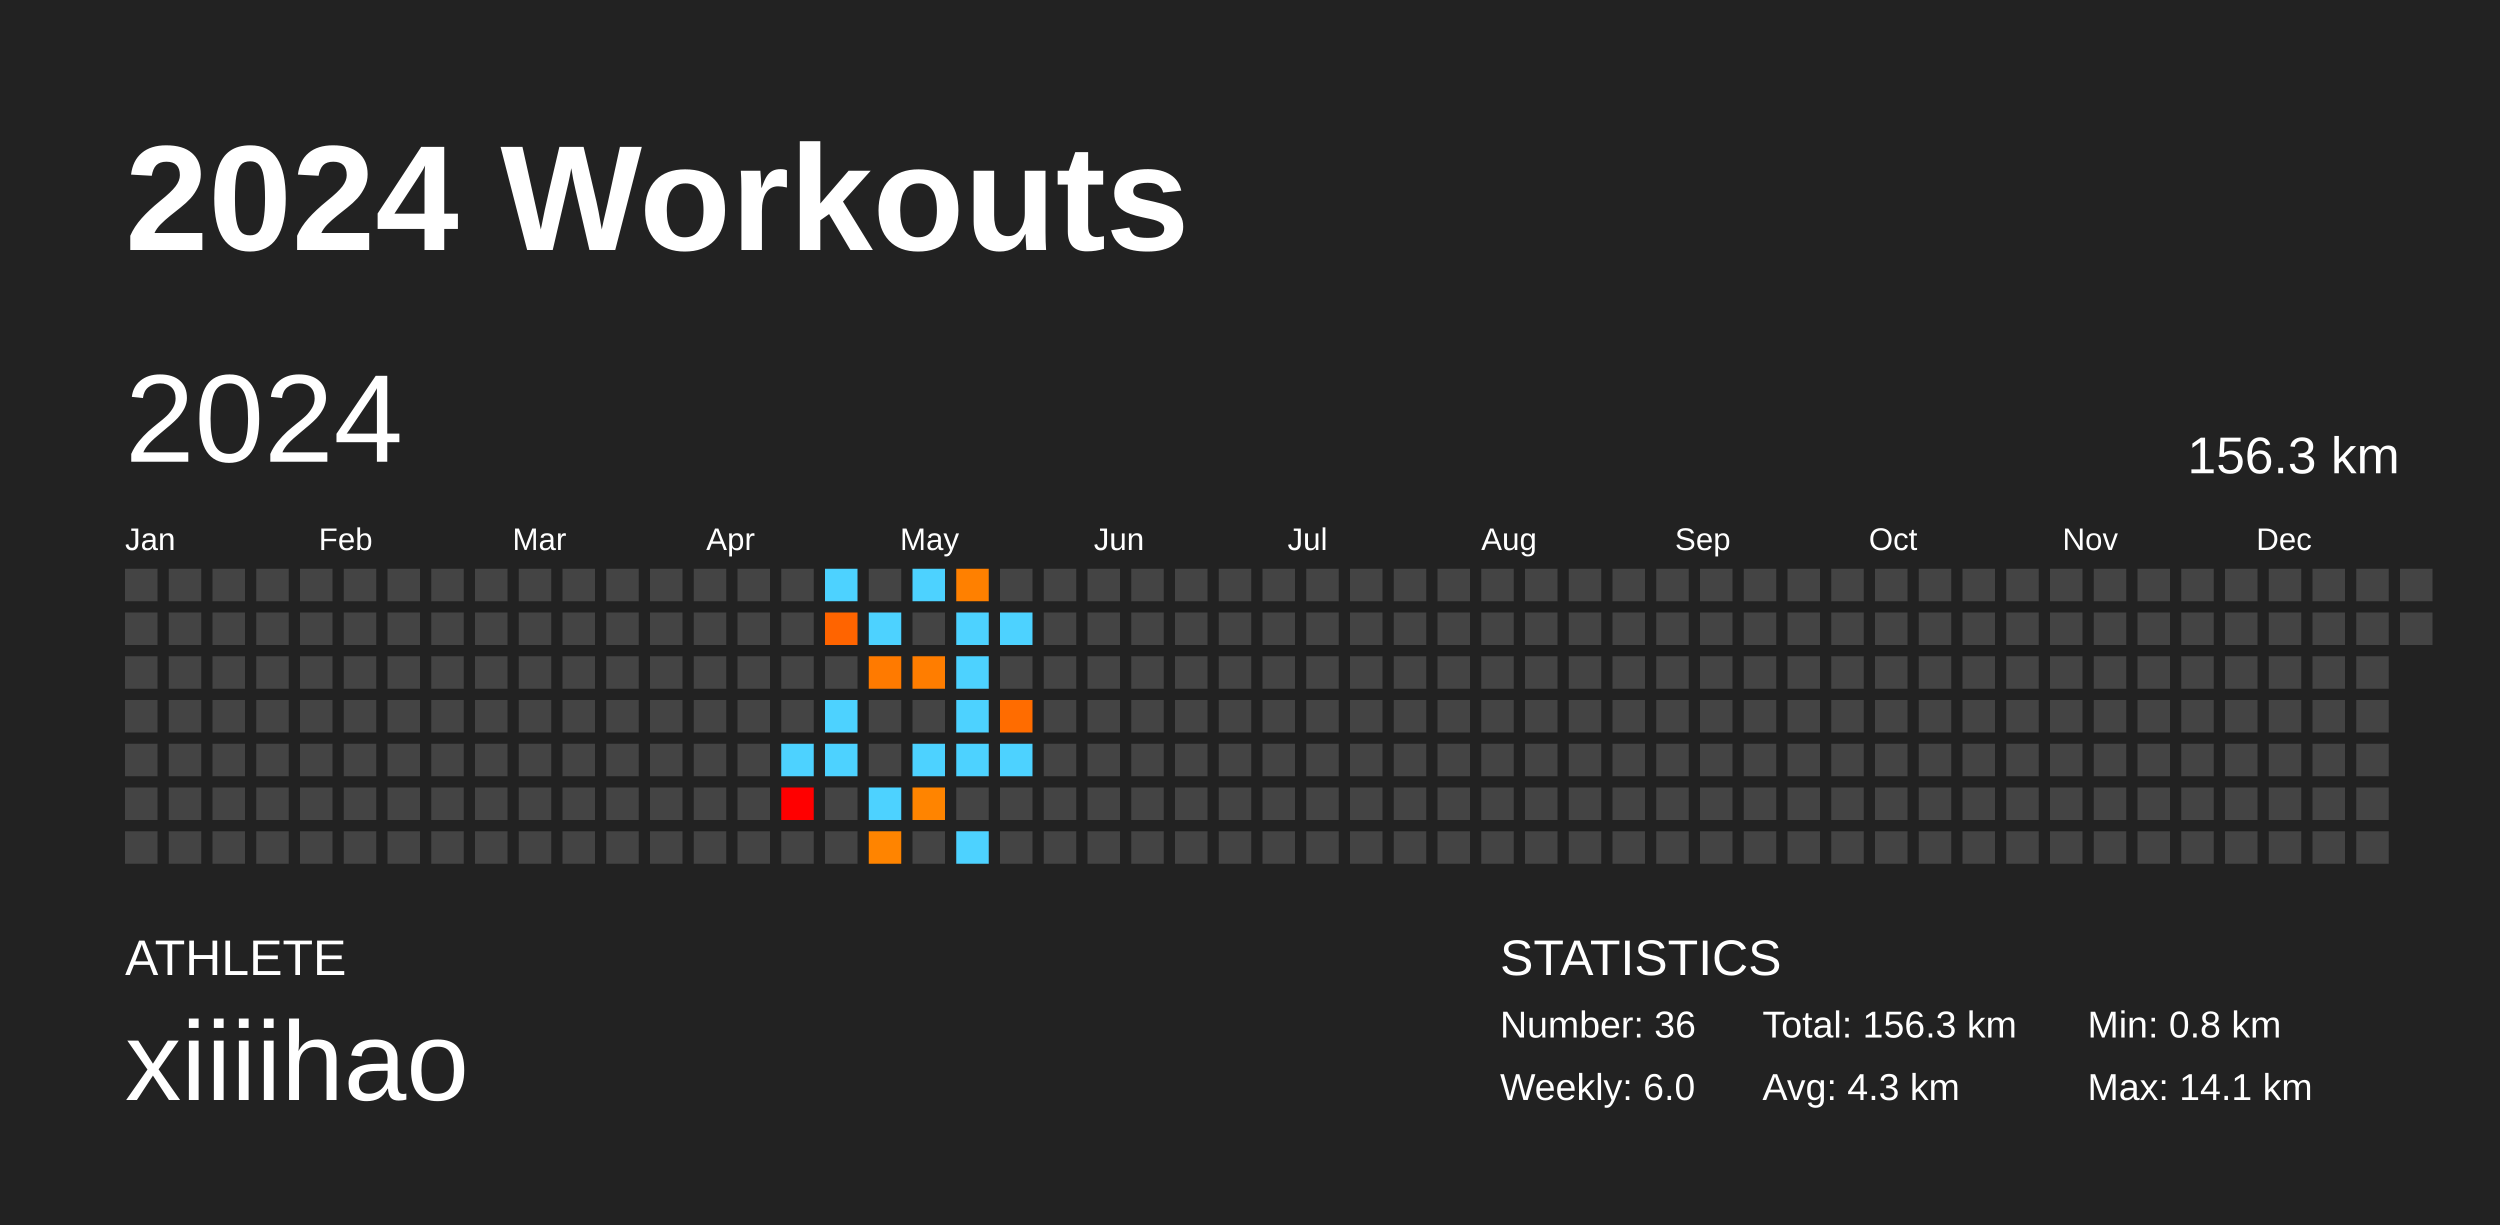
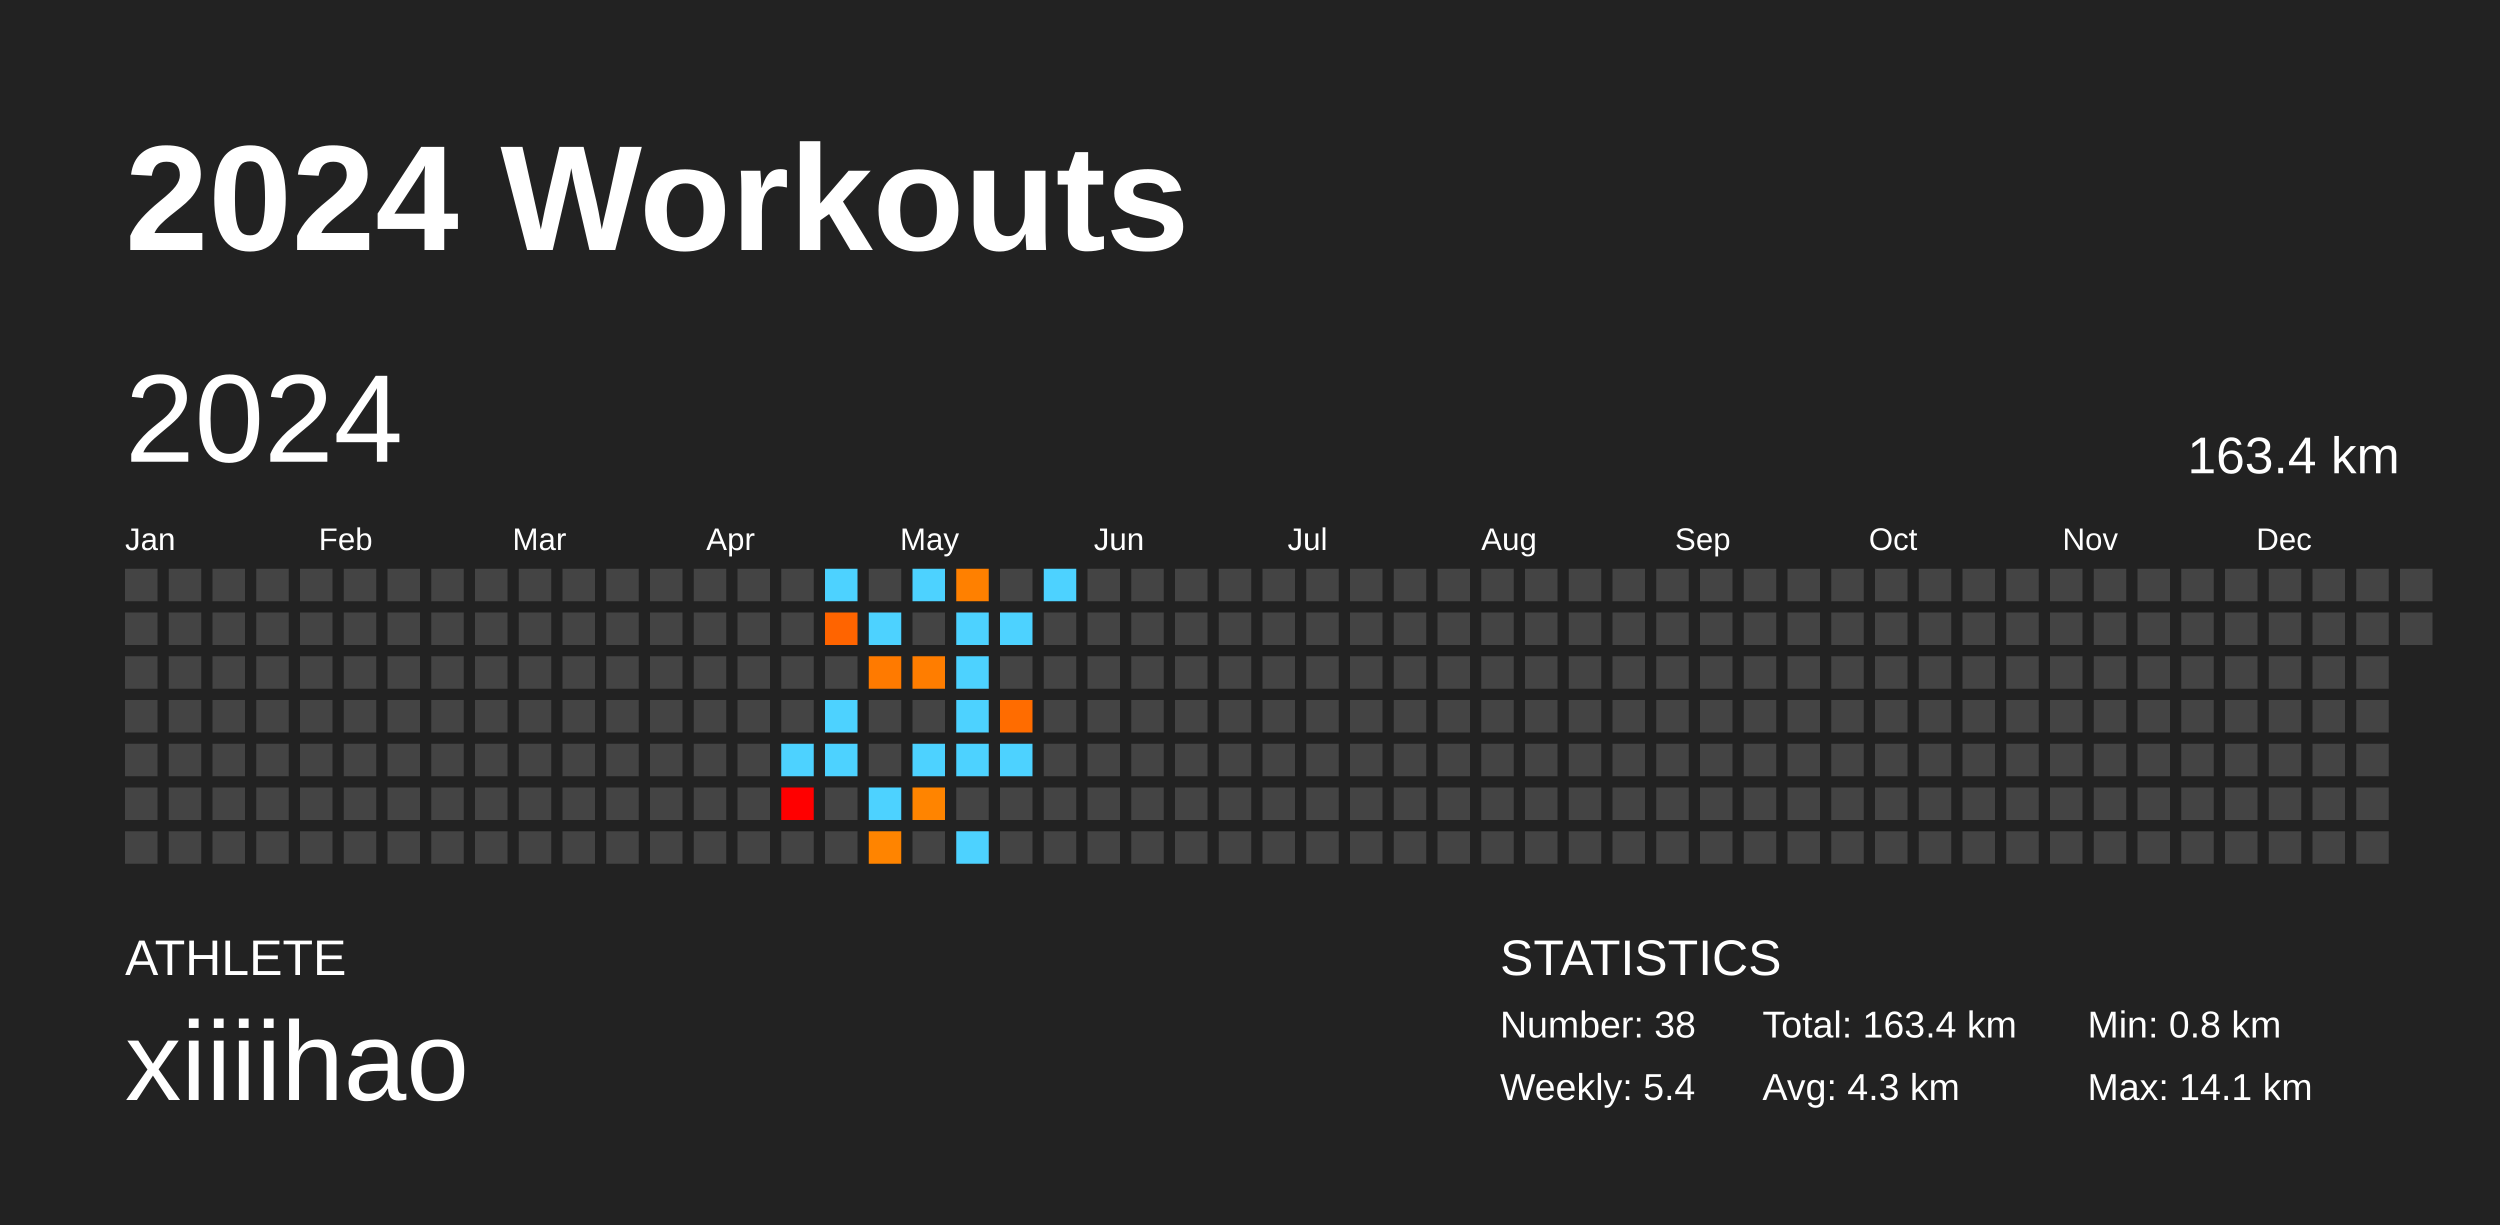
<svg xmlns="http://www.w3.org/2000/svg" baseProfile="full" height="98mm" version="1.1" viewBox="0,0,200,98" width="200mm">
  <defs />
  <rect fill="#222222" height="98" width="200" x="0" y="0" />
  <text fill="#FFFFFF" style="font-size:12px; font-family:Arial; font-weight:bold;" x="10" y="20">2024 Workouts</text>
  <text fill="#FFFFFF" style="font-size:4px; font-family:Arial" x="10" y="78">ATHLETE</text>
  <text fill="#FFFFFF" style="font-size:9px; font-family:Arial" x="10" y="88">xiiiihao</text>
  <text fill="#FFFFFF" style="font-size:4px; font-family:Arial" x="120" y="78">STATISTICS</text>
-   <text fill="#FFFFFF" style="font-size:3px; font-family:Arial" x="120" y="83">Number: 36</text>
-   <text fill="#FFFFFF" style="font-size:3px; font-family:Arial" x="120" y="88">Weekly: 6.0</text>
-   <text fill="#FFFFFF" style="font-size:3px; font-family:Arial" x="141" y="83">Total: 156.3 km</text>
+   <text fill="#FFFFFF" style="font-size:3px; font-family:Arial" x="120" y="83">Number: 38</text>
+   <text fill="#FFFFFF" style="font-size:3px; font-family:Arial" x="120" y="88">Weekly: 5.4</text>
+   <text fill="#FFFFFF" style="font-size:3px; font-family:Arial" x="141" y="83">Total: 163.4 km</text>
  <text fill="#FFFFFF" style="font-size:3px; font-family:Arial" x="141" y="88">Avg: 4.3 km</text>
  <text fill="#FFFFFF" style="font-size:3px; font-family:Arial" x="167" y="83">Min: 0.8 km</text>
  <text fill="#FFFFFF" style="font-size:3px; font-family:Arial" x="167" y="88">Max: 14.1 km</text>
  <text dominant-baseline="hanging" fill="#FFFFFF" style="font-size:10.0px; font-family:Arial;" x="10" y="30">2024</text>
-   <text dominant-baseline="hanging" fill="#FFFFFF" style="font-size:4.125px; font-family:Arial;" x="175" y="35">156.3 km</text>
+   <text dominant-baseline="hanging" fill="#FFFFFF" style="font-size:4.125px; font-family:Arial;" x="175" y="35">163.4 km</text>
  <text fill="#FFFFFF" style="font-size:2.5px; font-family:Arial" x="10.0" y="44">Jan</text>
  <text fill="#FFFFFF" style="font-size:2.5px; font-family:Arial" x="25.5" y="44">Feb</text>
  <text fill="#FFFFFF" style="font-size:2.5px; font-family:Arial" x="41.0" y="44">Mar</text>
  <text fill="#FFFFFF" style="font-size:2.5px; font-family:Arial" x="56.5" y="44">Apr</text>
  <text fill="#FFFFFF" style="font-size:2.5px; font-family:Arial" x="72.0" y="44">May</text>
  <text fill="#FFFFFF" style="font-size:2.5px; font-family:Arial" x="87.5" y="44">Jun</text>
  <text fill="#FFFFFF" style="font-size:2.5px; font-family:Arial" x="103.0" y="44">Jul</text>
  <text fill="#FFFFFF" style="font-size:2.5px; font-family:Arial" x="118.5" y="44">Aug</text>
  <text fill="#FFFFFF" style="font-size:2.5px; font-family:Arial" x="134.0" y="44">Sep</text>
  <text fill="#FFFFFF" style="font-size:2.5px; font-family:Arial" x="149.5" y="44">Oct</text>
  <text fill="#FFFFFF" style="font-size:2.5px; font-family:Arial" x="165.0" y="44">Nov</text>
  <text fill="#FFFFFF" style="font-size:2.5px; font-family:Arial" x="180.5" y="44">Dec</text>
  <rect fill="#444444" height="2.6" width="2.6" x="10.0" y="45.5" />
  <rect fill="#444444" height="2.6" width="2.6" x="10.0" y="49.0" />
  <rect fill="#444444" height="2.6" width="2.6" x="10.0" y="52.5" />
  <rect fill="#444444" height="2.6" width="2.6" x="10.0" y="56.0" />
  <rect fill="#444444" height="2.6" width="2.6" x="10.0" y="59.5" />
  <rect fill="#444444" height="2.6" width="2.6" x="10.0" y="63.0" />
  <rect fill="#444444" height="2.6" width="2.6" x="10.0" y="66.5" />
  <rect fill="#444444" height="2.6" width="2.6" x="13.5" y="45.5" />
  <rect fill="#444444" height="2.6" width="2.6" x="13.5" y="49.0" />
  <rect fill="#444444" height="2.6" width="2.6" x="13.5" y="52.5" />
  <rect fill="#444444" height="2.6" width="2.6" x="13.5" y="56.0" />
  <rect fill="#444444" height="2.6" width="2.6" x="13.5" y="59.5" />
  <rect fill="#444444" height="2.6" width="2.6" x="13.5" y="63.0" />
  <rect fill="#444444" height="2.6" width="2.6" x="13.5" y="66.5" />
  <rect fill="#444444" height="2.6" width="2.6" x="17.0" y="45.5" />
  <rect fill="#444444" height="2.6" width="2.6" x="17.0" y="49.0" />
  <rect fill="#444444" height="2.6" width="2.6" x="17.0" y="52.5" />
  <rect fill="#444444" height="2.6" width="2.6" x="17.0" y="56.0" />
  <rect fill="#444444" height="2.6" width="2.6" x="17.0" y="59.5" />
  <rect fill="#444444" height="2.6" width="2.6" x="17.0" y="63.0" />
  <rect fill="#444444" height="2.6" width="2.6" x="17.0" y="66.5" />
  <rect fill="#444444" height="2.6" width="2.6" x="20.5" y="45.5" />
  <rect fill="#444444" height="2.6" width="2.6" x="20.5" y="49.0" />
  <rect fill="#444444" height="2.6" width="2.6" x="20.5" y="52.5" />
  <rect fill="#444444" height="2.6" width="2.6" x="20.5" y="56.0" />
  <rect fill="#444444" height="2.6" width="2.6" x="20.5" y="59.5" />
  <rect fill="#444444" height="2.6" width="2.6" x="20.5" y="63.0" />
  <rect fill="#444444" height="2.6" width="2.6" x="20.5" y="66.5" />
  <rect fill="#444444" height="2.6" width="2.6" x="24.0" y="45.5" />
  <rect fill="#444444" height="2.6" width="2.6" x="24.0" y="49.0" />
  <rect fill="#444444" height="2.6" width="2.6" x="24.0" y="52.5" />
  <rect fill="#444444" height="2.6" width="2.6" x="24.0" y="56.0" />
  <rect fill="#444444" height="2.6" width="2.6" x="24.0" y="59.5" />
  <rect fill="#444444" height="2.6" width="2.6" x="24.0" y="63.0" />
  <rect fill="#444444" height="2.6" width="2.6" x="24.0" y="66.5" />
  <rect fill="#444444" height="2.6" width="2.6" x="27.5" y="45.5" />
  <rect fill="#444444" height="2.6" width="2.6" x="27.5" y="49.0" />
  <rect fill="#444444" height="2.6" width="2.6" x="27.5" y="52.5" />
  <rect fill="#444444" height="2.6" width="2.6" x="27.5" y="56.0" />
  <rect fill="#444444" height="2.6" width="2.6" x="27.5" y="59.5" />
  <rect fill="#444444" height="2.6" width="2.6" x="27.5" y="63.0" />
  <rect fill="#444444" height="2.6" width="2.6" x="27.5" y="66.5" />
  <rect fill="#444444" height="2.6" width="2.6" x="31.0" y="45.5" />
  <rect fill="#444444" height="2.6" width="2.6" x="31.0" y="49.0" />
  <rect fill="#444444" height="2.6" width="2.6" x="31.0" y="52.5" />
  <rect fill="#444444" height="2.6" width="2.6" x="31.0" y="56.0" />
  <rect fill="#444444" height="2.6" width="2.6" x="31.0" y="59.5" />
  <rect fill="#444444" height="2.6" width="2.6" x="31.0" y="63.0" />
  <rect fill="#444444" height="2.6" width="2.6" x="31.0" y="66.5" />
  <rect fill="#444444" height="2.6" width="2.6" x="34.5" y="45.5" />
  <rect fill="#444444" height="2.6" width="2.6" x="34.5" y="49.0" />
  <rect fill="#444444" height="2.6" width="2.6" x="34.5" y="52.5" />
  <rect fill="#444444" height="2.6" width="2.6" x="34.5" y="56.0" />
  <rect fill="#444444" height="2.6" width="2.6" x="34.5" y="59.5" />
  <rect fill="#444444" height="2.6" width="2.6" x="34.5" y="63.0" />
  <rect fill="#444444" height="2.6" width="2.6" x="34.5" y="66.5" />
  <rect fill="#444444" height="2.6" width="2.6" x="38.0" y="45.5" />
  <rect fill="#444444" height="2.6" width="2.6" x="38.0" y="49.0" />
  <rect fill="#444444" height="2.6" width="2.6" x="38.0" y="52.5" />
  <rect fill="#444444" height="2.6" width="2.6" x="38.0" y="56.0" />
  <rect fill="#444444" height="2.6" width="2.6" x="38.0" y="59.5" />
  <rect fill="#444444" height="2.6" width="2.6" x="38.0" y="63.0" />
  <rect fill="#444444" height="2.6" width="2.6" x="38.0" y="66.5" />
  <rect fill="#444444" height="2.6" width="2.6" x="41.5" y="45.5" />
  <rect fill="#444444" height="2.6" width="2.6" x="41.5" y="49.0" />
  <rect fill="#444444" height="2.6" width="2.6" x="41.5" y="52.5" />
  <rect fill="#444444" height="2.6" width="2.6" x="41.5" y="56.0" />
  <rect fill="#444444" height="2.6" width="2.6" x="41.5" y="59.5" />
  <rect fill="#444444" height="2.6" width="2.6" x="41.5" y="63.0" />
  <rect fill="#444444" height="2.6" width="2.6" x="41.5" y="66.5" />
  <rect fill="#444444" height="2.6" width="2.6" x="45.0" y="45.5" />
  <rect fill="#444444" height="2.6" width="2.6" x="45.0" y="49.0" />
  <rect fill="#444444" height="2.6" width="2.6" x="45.0" y="52.5" />
  <rect fill="#444444" height="2.6" width="2.6" x="45.0" y="56.0" />
  <rect fill="#444444" height="2.6" width="2.6" x="45.0" y="59.5" />
  <rect fill="#444444" height="2.6" width="2.6" x="45.0" y="63.0" />
  <rect fill="#444444" height="2.6" width="2.6" x="45.0" y="66.5" />
  <rect fill="#444444" height="2.6" width="2.6" x="48.5" y="45.5" />
  <rect fill="#444444" height="2.6" width="2.6" x="48.5" y="49.0" />
  <rect fill="#444444" height="2.6" width="2.6" x="48.5" y="52.5" />
  <rect fill="#444444" height="2.6" width="2.6" x="48.5" y="56.0" />
  <rect fill="#444444" height="2.6" width="2.6" x="48.5" y="59.5" />
  <rect fill="#444444" height="2.6" width="2.6" x="48.5" y="63.0" />
  <rect fill="#444444" height="2.6" width="2.6" x="48.5" y="66.5" />
  <rect fill="#444444" height="2.6" width="2.6" x="52.0" y="45.5" />
  <rect fill="#444444" height="2.6" width="2.6" x="52.0" y="49.0" />
  <rect fill="#444444" height="2.6" width="2.6" x="52.0" y="52.5" />
  <rect fill="#444444" height="2.6" width="2.6" x="52.0" y="56.0" />
  <rect fill="#444444" height="2.6" width="2.6" x="52.0" y="59.5" />
  <rect fill="#444444" height="2.6" width="2.6" x="52.0" y="63.0" />
  <rect fill="#444444" height="2.6" width="2.6" x="52.0" y="66.5" />
  <rect fill="#444444" height="2.6" width="2.6" x="55.5" y="45.5" />
  <rect fill="#444444" height="2.6" width="2.6" x="55.5" y="49.0" />
  <rect fill="#444444" height="2.6" width="2.6" x="55.5" y="52.5" />
  <rect fill="#444444" height="2.6" width="2.6" x="55.5" y="56.0" />
  <rect fill="#444444" height="2.6" width="2.6" x="55.5" y="59.5" />
  <rect fill="#444444" height="2.6" width="2.6" x="55.5" y="63.0" />
  <rect fill="#444444" height="2.6" width="2.6" x="55.5" y="66.5" />
  <rect fill="#444444" height="2.6" width="2.6" x="59.0" y="45.5" />
  <rect fill="#444444" height="2.6" width="2.6" x="59.0" y="49.0" />
  <rect fill="#444444" height="2.6" width="2.6" x="59.0" y="52.5" />
  <rect fill="#444444" height="2.6" width="2.6" x="59.0" y="56.0" />
  <rect fill="#444444" height="2.6" width="2.6" x="59.0" y="59.5" />
  <rect fill="#444444" height="2.6" width="2.6" x="59.0" y="63.0" />
  <rect fill="#444444" height="2.6" width="2.6" x="59.0" y="66.5" />
  <rect fill="#444444" height="2.6" width="2.6" x="62.5" y="45.5" />
  <rect fill="#444444" height="2.6" width="2.6" x="62.5" y="49.0" />
  <rect fill="#444444" height="2.6" width="2.6" x="62.5" y="52.5" />
  <rect fill="#444444" height="2.6" width="2.6" x="62.5" y="56.0" />
  <rect fill="#4dd2ff" height="2.6" width="2.6" x="62.5" y="59.5" />
  <rect fill="#ff0000" height="2.6" width="2.6" x="62.5" y="63.0" />
  <rect fill="#444444" height="2.6" width="2.6" x="62.5" y="66.5" />
  <rect fill="#4dd2ff" height="2.6" width="2.6" x="66.0" y="45.5" />
  <rect fill="#ff6400" height="2.6" width="2.6" x="66.0" y="49.0" />
  <rect fill="#444444" height="2.6" width="2.6" x="66.0" y="52.5" />
  <rect fill="#4dd2ff" height="2.6" width="2.6" x="66.0" y="56.0" />
  <rect fill="#4dd2ff" height="2.6" width="2.6" x="66.0" y="59.5" />
  <rect fill="#444444" height="2.6" width="2.6" x="66.0" y="63.0" />
  <rect fill="#444444" height="2.6" width="2.6" x="66.0" y="66.5" />
  <rect fill="#444444" height="2.6" width="2.6" x="69.5" y="45.5" />
  <rect fill="#4dd2ff" height="2.6" width="2.6" x="69.5" y="49.0" />
  <rect fill="#ff7a00" height="2.6" width="2.6" x="69.5" y="52.5" />
  <rect fill="#444444" height="2.6" width="2.6" x="69.5" y="56.0" />
  <rect fill="#444444" height="2.6" width="2.6" x="69.5" y="59.5" />
  <rect fill="#4dd2ff" height="2.6" width="2.6" x="69.5" y="63.0" />
  <rect fill="#ff8400" height="2.6" width="2.6" x="69.5" y="66.5" />
  <rect fill="#4dd2ff" height="2.6" width="2.6" x="73.0" y="45.5" />
  <rect fill="#444444" height="2.6" width="2.6" x="73.0" y="49.0" />
  <rect fill="#ff7d00" height="2.6" width="2.6" x="73.0" y="52.5" />
  <rect fill="#444444" height="2.6" width="2.6" x="73.0" y="56.0" />
  <rect fill="#4dd2ff" height="2.6" width="2.6" x="73.0" y="59.5" />
  <rect fill="#ff8400" height="2.6" width="2.6" x="73.0" y="63.0" />
  <rect fill="#444444" height="2.6" width="2.6" x="73.0" y="66.5" />
  <rect fill="#ff8000" height="2.6" width="2.6" x="76.5" y="45.5" />
  <rect fill="#4dd2ff" height="2.6" width="2.6" x="76.5" y="49.0" />
  <rect fill="#4dd2ff" height="2.6" width="2.6" x="76.5" y="52.5" />
  <rect fill="#4dd2ff" height="2.6" width="2.6" x="76.5" y="56.0" />
  <rect fill="#4dd2ff" height="2.6" width="2.6" x="76.5" y="59.5" />
  <rect fill="#444444" height="2.6" width="2.6" x="76.5" y="63.0" />
  <rect fill="#4dd2ff" height="2.6" width="2.6" x="76.5" y="66.5" />
  <rect fill="#444444" height="2.6" width="2.6" x="80.0" y="45.5" />
  <rect fill="#4dd2ff" height="2.6" width="2.6" x="80.0" y="49.0" />
  <rect fill="#444444" height="2.6" width="2.6" x="80.0" y="52.5" />
  <rect fill="#ff6c00" height="2.6" width="2.6" x="80.0" y="56.0" />
  <rect fill="#4dd2ff" height="2.6" width="2.6" x="80.0" y="59.5" />
  <rect fill="#444444" height="2.6" width="2.6" x="80.0" y="63.0" />
  <rect fill="#444444" height="2.6" width="2.6" x="80.0" y="66.5" />
-   <rect fill="#444444" height="2.6" width="2.6" x="83.5" y="45.5" />
+   <rect fill="#4dd2ff" height="2.6" width="2.6" x="83.5" y="45.5" />
  <rect fill="#444444" height="2.6" width="2.6" x="83.5" y="49.0" />
  <rect fill="#444444" height="2.6" width="2.6" x="83.5" y="52.5" />
  <rect fill="#444444" height="2.6" width="2.6" x="83.5" y="56.0" />
  <rect fill="#444444" height="2.6" width="2.6" x="83.5" y="59.5" />
  <rect fill="#444444" height="2.6" width="2.6" x="83.5" y="63.0" />
  <rect fill="#444444" height="2.6" width="2.6" x="83.5" y="66.5" />
  <rect fill="#444444" height="2.6" width="2.6" x="87.0" y="45.5" />
  <rect fill="#444444" height="2.6" width="2.6" x="87.0" y="49.0" />
  <rect fill="#444444" height="2.6" width="2.6" x="87.0" y="52.5" />
  <rect fill="#444444" height="2.6" width="2.6" x="87.0" y="56.0" />
  <rect fill="#444444" height="2.6" width="2.6" x="87.0" y="59.5" />
  <rect fill="#444444" height="2.6" width="2.6" x="87.0" y="63.0" />
  <rect fill="#444444" height="2.6" width="2.6" x="87.0" y="66.5" />
  <rect fill="#444444" height="2.6" width="2.6" x="90.5" y="45.5" />
  <rect fill="#444444" height="2.6" width="2.6" x="90.5" y="49.0" />
  <rect fill="#444444" height="2.6" width="2.6" x="90.5" y="52.5" />
  <rect fill="#444444" height="2.6" width="2.6" x="90.5" y="56.0" />
  <rect fill="#444444" height="2.6" width="2.6" x="90.5" y="59.5" />
  <rect fill="#444444" height="2.6" width="2.6" x="90.5" y="63.0" />
  <rect fill="#444444" height="2.6" width="2.6" x="90.5" y="66.5" />
  <rect fill="#444444" height="2.6" width="2.6" x="94.0" y="45.5" />
  <rect fill="#444444" height="2.6" width="2.6" x="94.0" y="49.0" />
  <rect fill="#444444" height="2.6" width="2.6" x="94.0" y="52.5" />
  <rect fill="#444444" height="2.6" width="2.6" x="94.0" y="56.0" />
  <rect fill="#444444" height="2.6" width="2.6" x="94.0" y="59.5" />
  <rect fill="#444444" height="2.6" width="2.6" x="94.0" y="63.0" />
  <rect fill="#444444" height="2.6" width="2.6" x="94.0" y="66.5" />
  <rect fill="#444444" height="2.6" width="2.6" x="97.5" y="45.5" />
  <rect fill="#444444" height="2.6" width="2.6" x="97.5" y="49.0" />
  <rect fill="#444444" height="2.6" width="2.6" x="97.5" y="52.5" />
  <rect fill="#444444" height="2.6" width="2.6" x="97.5" y="56.0" />
  <rect fill="#444444" height="2.6" width="2.6" x="97.5" y="59.5" />
  <rect fill="#444444" height="2.6" width="2.6" x="97.5" y="63.0" />
  <rect fill="#444444" height="2.6" width="2.6" x="97.5" y="66.5" />
  <rect fill="#444444" height="2.6" width="2.6" x="101.0" y="45.5" />
  <rect fill="#444444" height="2.6" width="2.6" x="101.0" y="49.0" />
  <rect fill="#444444" height="2.6" width="2.6" x="101.0" y="52.5" />
  <rect fill="#444444" height="2.6" width="2.6" x="101.0" y="56.0" />
  <rect fill="#444444" height="2.6" width="2.6" x="101.0" y="59.5" />
  <rect fill="#444444" height="2.6" width="2.6" x="101.0" y="63.0" />
  <rect fill="#444444" height="2.6" width="2.6" x="101.0" y="66.5" />
  <rect fill="#444444" height="2.6" width="2.6" x="104.5" y="45.5" />
  <rect fill="#444444" height="2.6" width="2.6" x="104.5" y="49.0" />
  <rect fill="#444444" height="2.6" width="2.6" x="104.5" y="52.5" />
  <rect fill="#444444" height="2.6" width="2.6" x="104.5" y="56.0" />
  <rect fill="#444444" height="2.6" width="2.6" x="104.5" y="59.5" />
  <rect fill="#444444" height="2.6" width="2.6" x="104.5" y="63.0" />
  <rect fill="#444444" height="2.6" width="2.6" x="104.5" y="66.5" />
  <rect fill="#444444" height="2.6" width="2.6" x="108.0" y="45.5" />
  <rect fill="#444444" height="2.6" width="2.6" x="108.0" y="49.0" />
  <rect fill="#444444" height="2.6" width="2.6" x="108.0" y="52.5" />
  <rect fill="#444444" height="2.6" width="2.6" x="108.0" y="56.0" />
  <rect fill="#444444" height="2.6" width="2.6" x="108.0" y="59.5" />
  <rect fill="#444444" height="2.6" width="2.6" x="108.0" y="63.0" />
  <rect fill="#444444" height="2.6" width="2.6" x="108.0" y="66.5" />
  <rect fill="#444444" height="2.6" width="2.6" x="111.5" y="45.5" />
  <rect fill="#444444" height="2.6" width="2.6" x="111.5" y="49.0" />
  <rect fill="#444444" height="2.6" width="2.6" x="111.5" y="52.5" />
  <rect fill="#444444" height="2.6" width="2.6" x="111.5" y="56.0" />
  <rect fill="#444444" height="2.6" width="2.6" x="111.5" y="59.5" />
  <rect fill="#444444" height="2.6" width="2.6" x="111.5" y="63.0" />
  <rect fill="#444444" height="2.6" width="2.6" x="111.5" y="66.5" />
  <rect fill="#444444" height="2.6" width="2.6" x="115.0" y="45.5" />
  <rect fill="#444444" height="2.6" width="2.6" x="115.0" y="49.0" />
  <rect fill="#444444" height="2.6" width="2.6" x="115.0" y="52.5" />
  <rect fill="#444444" height="2.6" width="2.6" x="115.0" y="56.0" />
  <rect fill="#444444" height="2.6" width="2.6" x="115.0" y="59.5" />
  <rect fill="#444444" height="2.6" width="2.6" x="115.0" y="63.0" />
  <rect fill="#444444" height="2.6" width="2.6" x="115.0" y="66.5" />
  <rect fill="#444444" height="2.6" width="2.6" x="118.5" y="45.5" />
  <rect fill="#444444" height="2.6" width="2.6" x="118.5" y="49.0" />
  <rect fill="#444444" height="2.6" width="2.6" x="118.5" y="52.5" />
  <rect fill="#444444" height="2.6" width="2.6" x="118.5" y="56.0" />
  <rect fill="#444444" height="2.6" width="2.6" x="118.5" y="59.5" />
  <rect fill="#444444" height="2.6" width="2.6" x="118.5" y="63.0" />
  <rect fill="#444444" height="2.6" width="2.6" x="118.5" y="66.5" />
  <rect fill="#444444" height="2.6" width="2.6" x="122.0" y="45.5" />
  <rect fill="#444444" height="2.6" width="2.6" x="122.0" y="49.0" />
  <rect fill="#444444" height="2.6" width="2.6" x="122.0" y="52.5" />
  <rect fill="#444444" height="2.6" width="2.6" x="122.0" y="56.0" />
  <rect fill="#444444" height="2.6" width="2.6" x="122.0" y="59.5" />
  <rect fill="#444444" height="2.6" width="2.6" x="122.0" y="63.0" />
  <rect fill="#444444" height="2.6" width="2.6" x="122.0" y="66.5" />
  <rect fill="#444444" height="2.6" width="2.6" x="125.5" y="45.5" />
  <rect fill="#444444" height="2.6" width="2.6" x="125.5" y="49.0" />
  <rect fill="#444444" height="2.6" width="2.6" x="125.5" y="52.5" />
  <rect fill="#444444" height="2.6" width="2.6" x="125.5" y="56.0" />
  <rect fill="#444444" height="2.6" width="2.6" x="125.5" y="59.5" />
  <rect fill="#444444" height="2.6" width="2.6" x="125.5" y="63.0" />
  <rect fill="#444444" height="2.6" width="2.6" x="125.5" y="66.5" />
  <rect fill="#444444" height="2.6" width="2.6" x="129.0" y="45.5" />
  <rect fill="#444444" height="2.6" width="2.6" x="129.0" y="49.0" />
  <rect fill="#444444" height="2.6" width="2.6" x="129.0" y="52.5" />
  <rect fill="#444444" height="2.6" width="2.6" x="129.0" y="56.0" />
  <rect fill="#444444" height="2.6" width="2.6" x="129.0" y="59.5" />
  <rect fill="#444444" height="2.6" width="2.6" x="129.0" y="63.0" />
  <rect fill="#444444" height="2.6" width="2.6" x="129.0" y="66.5" />
  <rect fill="#444444" height="2.6" width="2.6" x="132.5" y="45.5" />
  <rect fill="#444444" height="2.6" width="2.6" x="132.5" y="49.0" />
  <rect fill="#444444" height="2.6" width="2.6" x="132.5" y="52.5" />
  <rect fill="#444444" height="2.6" width="2.6" x="132.5" y="56.0" />
  <rect fill="#444444" height="2.6" width="2.6" x="132.5" y="59.5" />
  <rect fill="#444444" height="2.6" width="2.6" x="132.5" y="63.0" />
  <rect fill="#444444" height="2.6" width="2.6" x="132.5" y="66.5" />
  <rect fill="#444444" height="2.6" width="2.6" x="136.0" y="45.5" />
  <rect fill="#444444" height="2.6" width="2.6" x="136.0" y="49.0" />
  <rect fill="#444444" height="2.6" width="2.6" x="136.0" y="52.5" />
  <rect fill="#444444" height="2.6" width="2.6" x="136.0" y="56.0" />
  <rect fill="#444444" height="2.6" width="2.6" x="136.0" y="59.5" />
  <rect fill="#444444" height="2.6" width="2.6" x="136.0" y="63.0" />
  <rect fill="#444444" height="2.6" width="2.6" x="136.0" y="66.5" />
  <rect fill="#444444" height="2.6" width="2.6" x="139.5" y="45.5" />
  <rect fill="#444444" height="2.6" width="2.6" x="139.5" y="49.0" />
  <rect fill="#444444" height="2.6" width="2.6" x="139.5" y="52.5" />
  <rect fill="#444444" height="2.6" width="2.6" x="139.5" y="56.0" />
  <rect fill="#444444" height="2.6" width="2.6" x="139.5" y="59.5" />
  <rect fill="#444444" height="2.6" width="2.6" x="139.5" y="63.0" />
  <rect fill="#444444" height="2.6" width="2.6" x="139.5" y="66.5" />
  <rect fill="#444444" height="2.6" width="2.6" x="143.0" y="45.5" />
  <rect fill="#444444" height="2.6" width="2.6" x="143.0" y="49.0" />
  <rect fill="#444444" height="2.6" width="2.6" x="143.0" y="52.5" />
  <rect fill="#444444" height="2.6" width="2.6" x="143.0" y="56.0" />
  <rect fill="#444444" height="2.6" width="2.6" x="143.0" y="59.5" />
  <rect fill="#444444" height="2.6" width="2.6" x="143.0" y="63.0" />
  <rect fill="#444444" height="2.6" width="2.6" x="143.0" y="66.5" />
  <rect fill="#444444" height="2.6" width="2.6" x="146.5" y="45.5" />
  <rect fill="#444444" height="2.6" width="2.6" x="146.5" y="49.0" />
  <rect fill="#444444" height="2.6" width="2.6" x="146.5" y="52.5" />
  <rect fill="#444444" height="2.6" width="2.6" x="146.5" y="56.0" />
  <rect fill="#444444" height="2.6" width="2.6" x="146.5" y="59.5" />
  <rect fill="#444444" height="2.6" width="2.6" x="146.5" y="63.0" />
  <rect fill="#444444" height="2.6" width="2.6" x="146.5" y="66.5" />
  <rect fill="#444444" height="2.6" width="2.6" x="150.0" y="45.5" />
  <rect fill="#444444" height="2.6" width="2.6" x="150.0" y="49.0" />
  <rect fill="#444444" height="2.6" width="2.6" x="150.0" y="52.5" />
  <rect fill="#444444" height="2.6" width="2.6" x="150.0" y="56.0" />
  <rect fill="#444444" height="2.6" width="2.6" x="150.0" y="59.5" />
  <rect fill="#444444" height="2.6" width="2.6" x="150.0" y="63.0" />
  <rect fill="#444444" height="2.6" width="2.6" x="150.0" y="66.5" />
  <rect fill="#444444" height="2.6" width="2.6" x="153.5" y="45.5" />
  <rect fill="#444444" height="2.6" width="2.6" x="153.5" y="49.0" />
  <rect fill="#444444" height="2.6" width="2.6" x="153.5" y="52.5" />
  <rect fill="#444444" height="2.6" width="2.6" x="153.5" y="56.0" />
  <rect fill="#444444" height="2.6" width="2.6" x="153.5" y="59.5" />
  <rect fill="#444444" height="2.6" width="2.6" x="153.5" y="63.0" />
  <rect fill="#444444" height="2.6" width="2.6" x="153.5" y="66.5" />
  <rect fill="#444444" height="2.6" width="2.6" x="157.0" y="45.5" />
  <rect fill="#444444" height="2.6" width="2.6" x="157.0" y="49.0" />
  <rect fill="#444444" height="2.6" width="2.6" x="157.0" y="52.5" />
  <rect fill="#444444" height="2.6" width="2.6" x="157.0" y="56.0" />
  <rect fill="#444444" height="2.6" width="2.6" x="157.0" y="59.5" />
  <rect fill="#444444" height="2.6" width="2.6" x="157.0" y="63.0" />
  <rect fill="#444444" height="2.6" width="2.6" x="157.0" y="66.5" />
  <rect fill="#444444" height="2.6" width="2.6" x="160.5" y="45.5" />
  <rect fill="#444444" height="2.6" width="2.6" x="160.5" y="49.0" />
  <rect fill="#444444" height="2.6" width="2.6" x="160.5" y="52.5" />
  <rect fill="#444444" height="2.6" width="2.6" x="160.5" y="56.0" />
  <rect fill="#444444" height="2.6" width="2.6" x="160.5" y="59.5" />
  <rect fill="#444444" height="2.6" width="2.6" x="160.5" y="63.0" />
  <rect fill="#444444" height="2.6" width="2.6" x="160.5" y="66.5" />
  <rect fill="#444444" height="2.6" width="2.6" x="164.0" y="45.5" />
  <rect fill="#444444" height="2.6" width="2.6" x="164.0" y="49.0" />
  <rect fill="#444444" height="2.6" width="2.6" x="164.0" y="52.5" />
  <rect fill="#444444" height="2.6" width="2.6" x="164.0" y="56.0" />
  <rect fill="#444444" height="2.6" width="2.6" x="164.0" y="59.5" />
  <rect fill="#444444" height="2.6" width="2.6" x="164.0" y="63.0" />
  <rect fill="#444444" height="2.6" width="2.6" x="164.0" y="66.5" />
  <rect fill="#444444" height="2.6" width="2.6" x="167.5" y="45.5" />
  <rect fill="#444444" height="2.6" width="2.6" x="167.5" y="49.0" />
  <rect fill="#444444" height="2.6" width="2.6" x="167.5" y="52.5" />
  <rect fill="#444444" height="2.6" width="2.6" x="167.5" y="56.0" />
  <rect fill="#444444" height="2.6" width="2.6" x="167.5" y="59.5" />
  <rect fill="#444444" height="2.6" width="2.6" x="167.5" y="63.0" />
  <rect fill="#444444" height="2.6" width="2.6" x="167.5" y="66.5" />
  <rect fill="#444444" height="2.6" width="2.6" x="171.0" y="45.5" />
  <rect fill="#444444" height="2.6" width="2.6" x="171.0" y="49.0" />
  <rect fill="#444444" height="2.6" width="2.6" x="171.0" y="52.5" />
  <rect fill="#444444" height="2.6" width="2.6" x="171.0" y="56.0" />
  <rect fill="#444444" height="2.6" width="2.6" x="171.0" y="59.5" />
  <rect fill="#444444" height="2.6" width="2.6" x="171.0" y="63.0" />
  <rect fill="#444444" height="2.6" width="2.6" x="171.0" y="66.5" />
  <rect fill="#444444" height="2.6" width="2.6" x="174.5" y="45.5" />
  <rect fill="#444444" height="2.6" width="2.6" x="174.5" y="49.0" />
  <rect fill="#444444" height="2.6" width="2.6" x="174.5" y="52.5" />
  <rect fill="#444444" height="2.6" width="2.6" x="174.5" y="56.0" />
  <rect fill="#444444" height="2.6" width="2.6" x="174.5" y="59.5" />
  <rect fill="#444444" height="2.6" width="2.6" x="174.5" y="63.0" />
  <rect fill="#444444" height="2.6" width="2.6" x="174.5" y="66.5" />
  <rect fill="#444444" height="2.6" width="2.6" x="178.0" y="45.5" />
  <rect fill="#444444" height="2.6" width="2.6" x="178.0" y="49.0" />
  <rect fill="#444444" height="2.6" width="2.6" x="178.0" y="52.5" />
  <rect fill="#444444" height="2.6" width="2.6" x="178.0" y="56.0" />
  <rect fill="#444444" height="2.6" width="2.6" x="178.0" y="59.5" />
  <rect fill="#444444" height="2.6" width="2.6" x="178.0" y="63.0" />
  <rect fill="#444444" height="2.6" width="2.6" x="178.0" y="66.5" />
  <rect fill="#444444" height="2.6" width="2.6" x="181.5" y="45.5" />
  <rect fill="#444444" height="2.6" width="2.6" x="181.5" y="49.0" />
  <rect fill="#444444" height="2.6" width="2.6" x="181.5" y="52.5" />
  <rect fill="#444444" height="2.6" width="2.6" x="181.5" y="56.0" />
  <rect fill="#444444" height="2.6" width="2.6" x="181.5" y="59.5" />
  <rect fill="#444444" height="2.6" width="2.6" x="181.5" y="63.0" />
  <rect fill="#444444" height="2.6" width="2.6" x="181.5" y="66.5" />
  <rect fill="#444444" height="2.6" width="2.6" x="185.0" y="45.5" />
  <rect fill="#444444" height="2.6" width="2.6" x="185.0" y="49.0" />
  <rect fill="#444444" height="2.6" width="2.6" x="185.0" y="52.5" />
  <rect fill="#444444" height="2.6" width="2.6" x="185.0" y="56.0" />
  <rect fill="#444444" height="2.6" width="2.6" x="185.0" y="59.5" />
  <rect fill="#444444" height="2.6" width="2.6" x="185.0" y="63.0" />
  <rect fill="#444444" height="2.6" width="2.6" x="185.0" y="66.5" />
  <rect fill="#444444" height="2.6" width="2.6" x="188.5" y="45.5" />
  <rect fill="#444444" height="2.6" width="2.6" x="188.5" y="49.0" />
  <rect fill="#444444" height="2.6" width="2.6" x="188.5" y="52.5" />
  <rect fill="#444444" height="2.6" width="2.6" x="188.5" y="56.0" />
  <rect fill="#444444" height="2.6" width="2.6" x="188.5" y="59.5" />
  <rect fill="#444444" height="2.6" width="2.6" x="188.5" y="63.0" />
  <rect fill="#444444" height="2.6" width="2.6" x="188.5" y="66.5" />
  <rect fill="#444444" height="2.6" width="2.6" x="192.0" y="45.5" />
  <rect fill="#444444" height="2.6" width="2.6" x="192.0" y="49.0" />
</svg>
